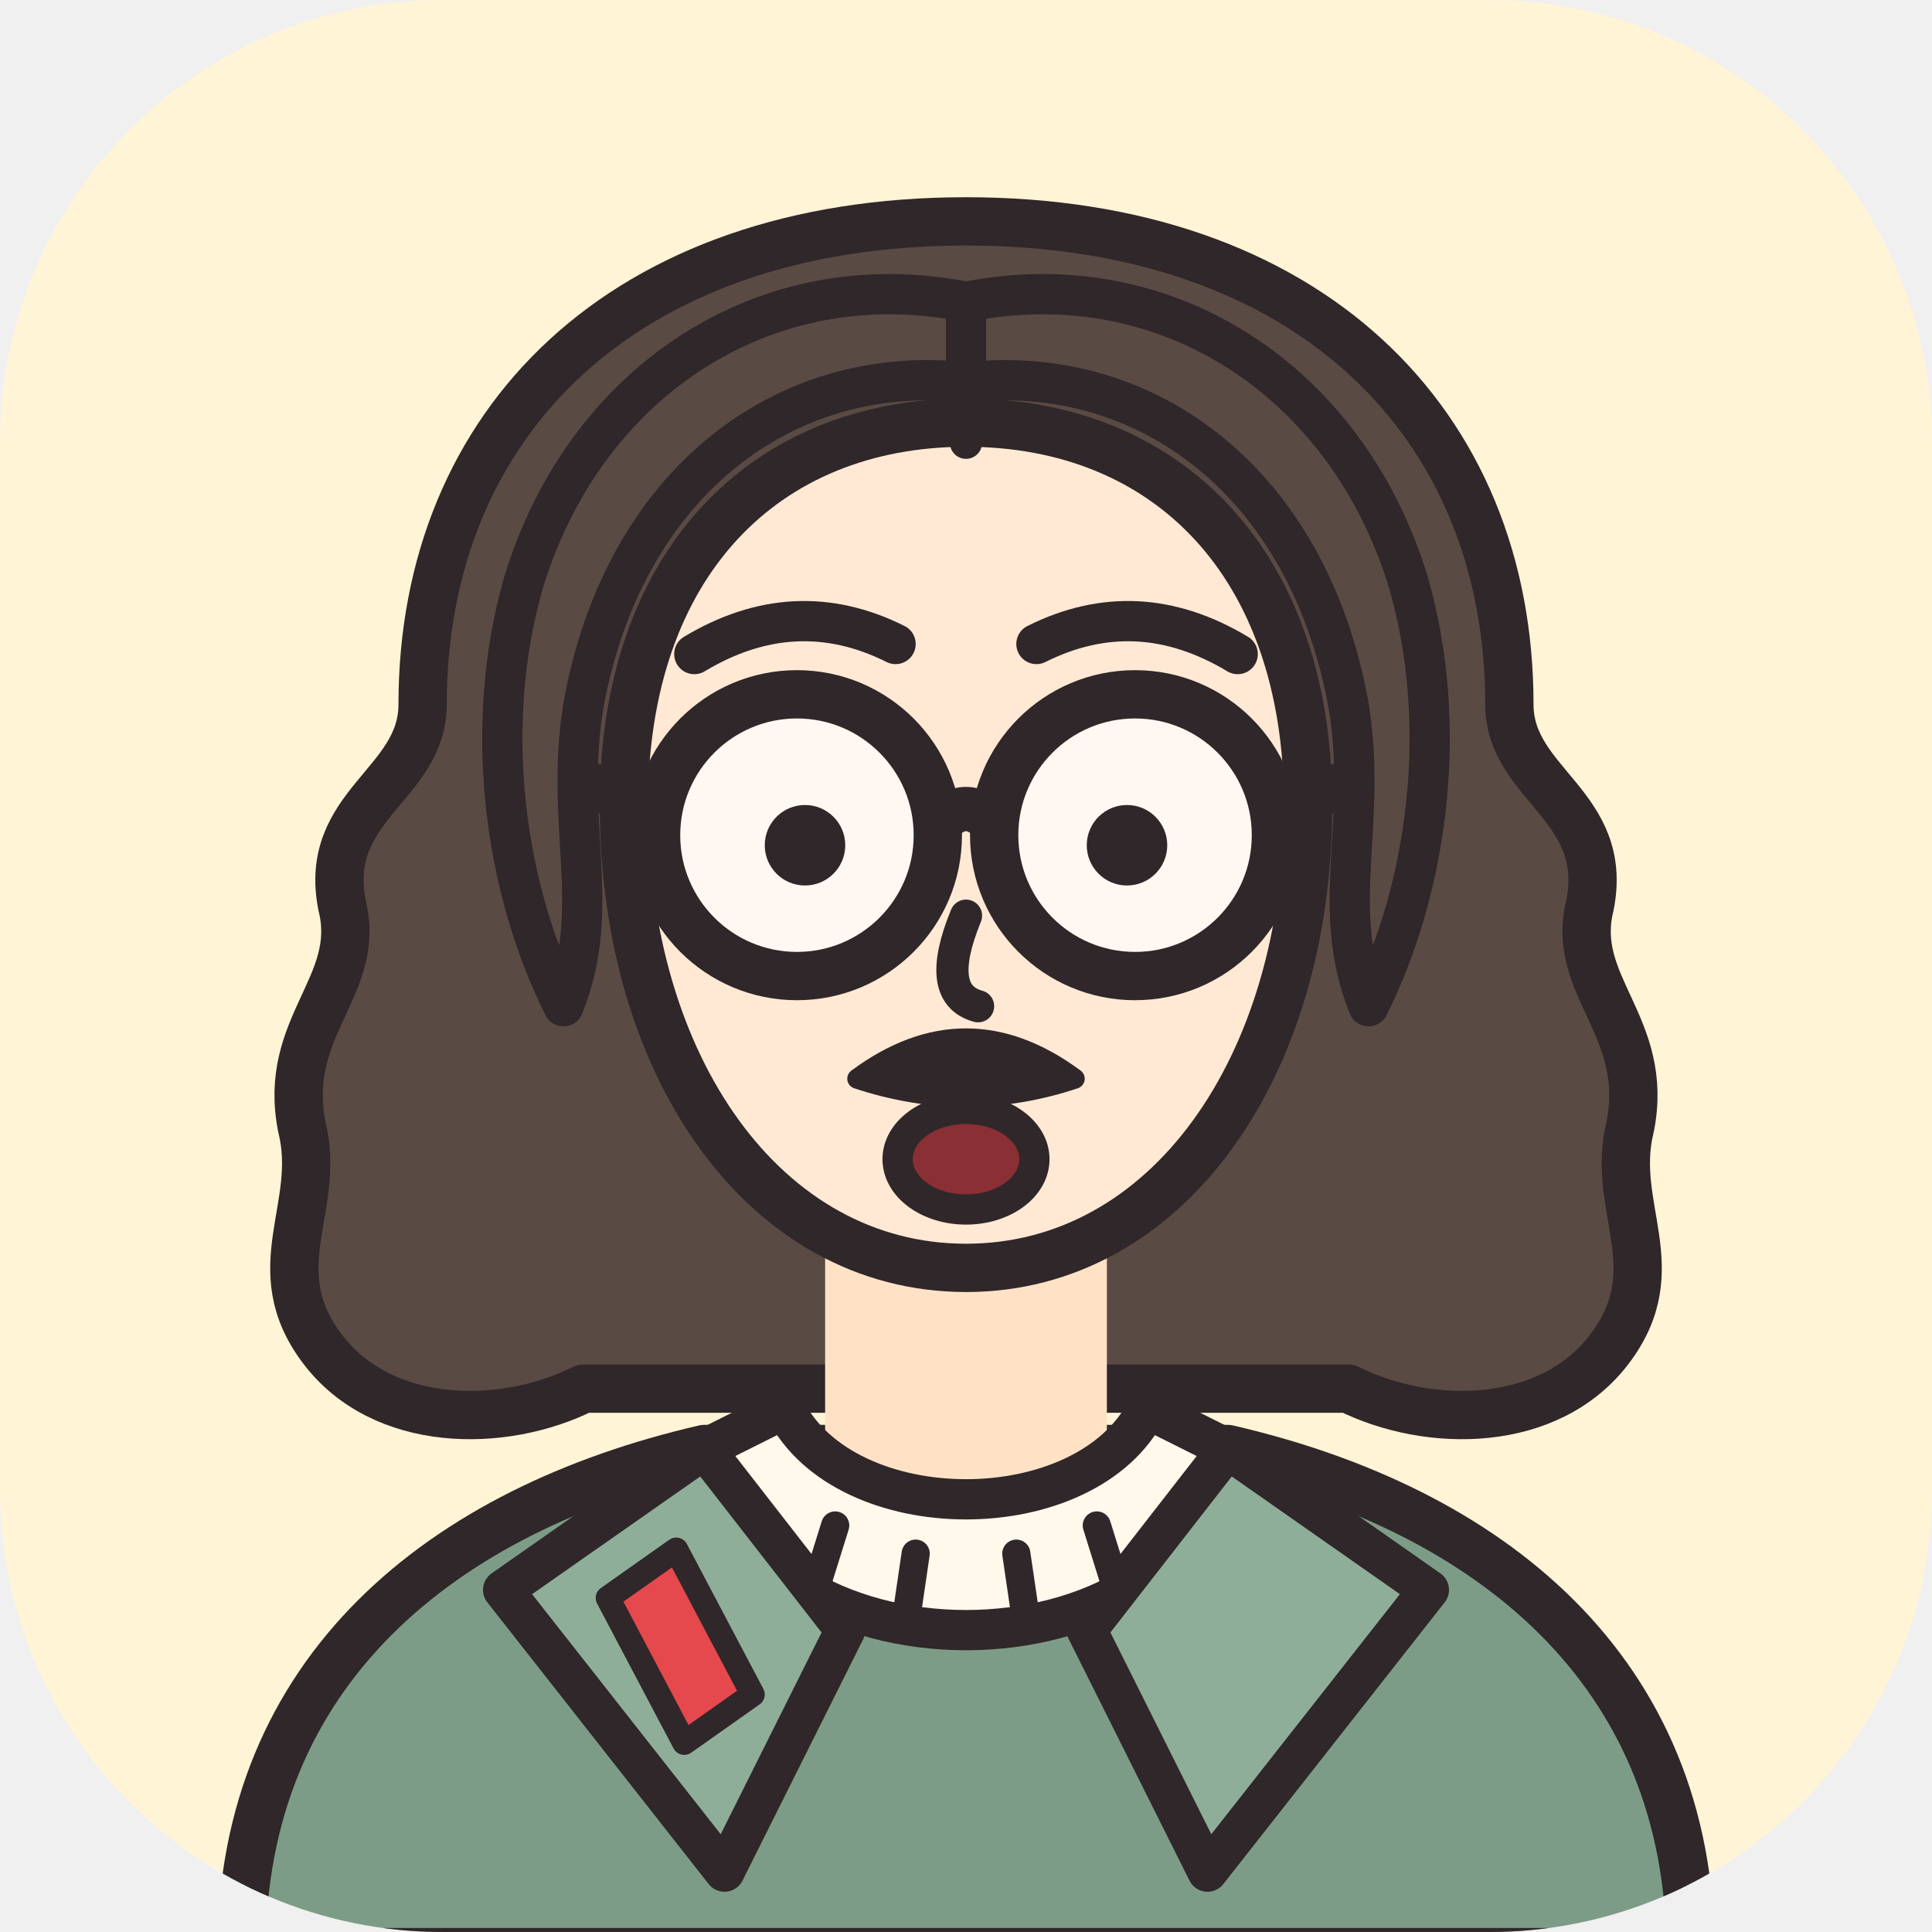
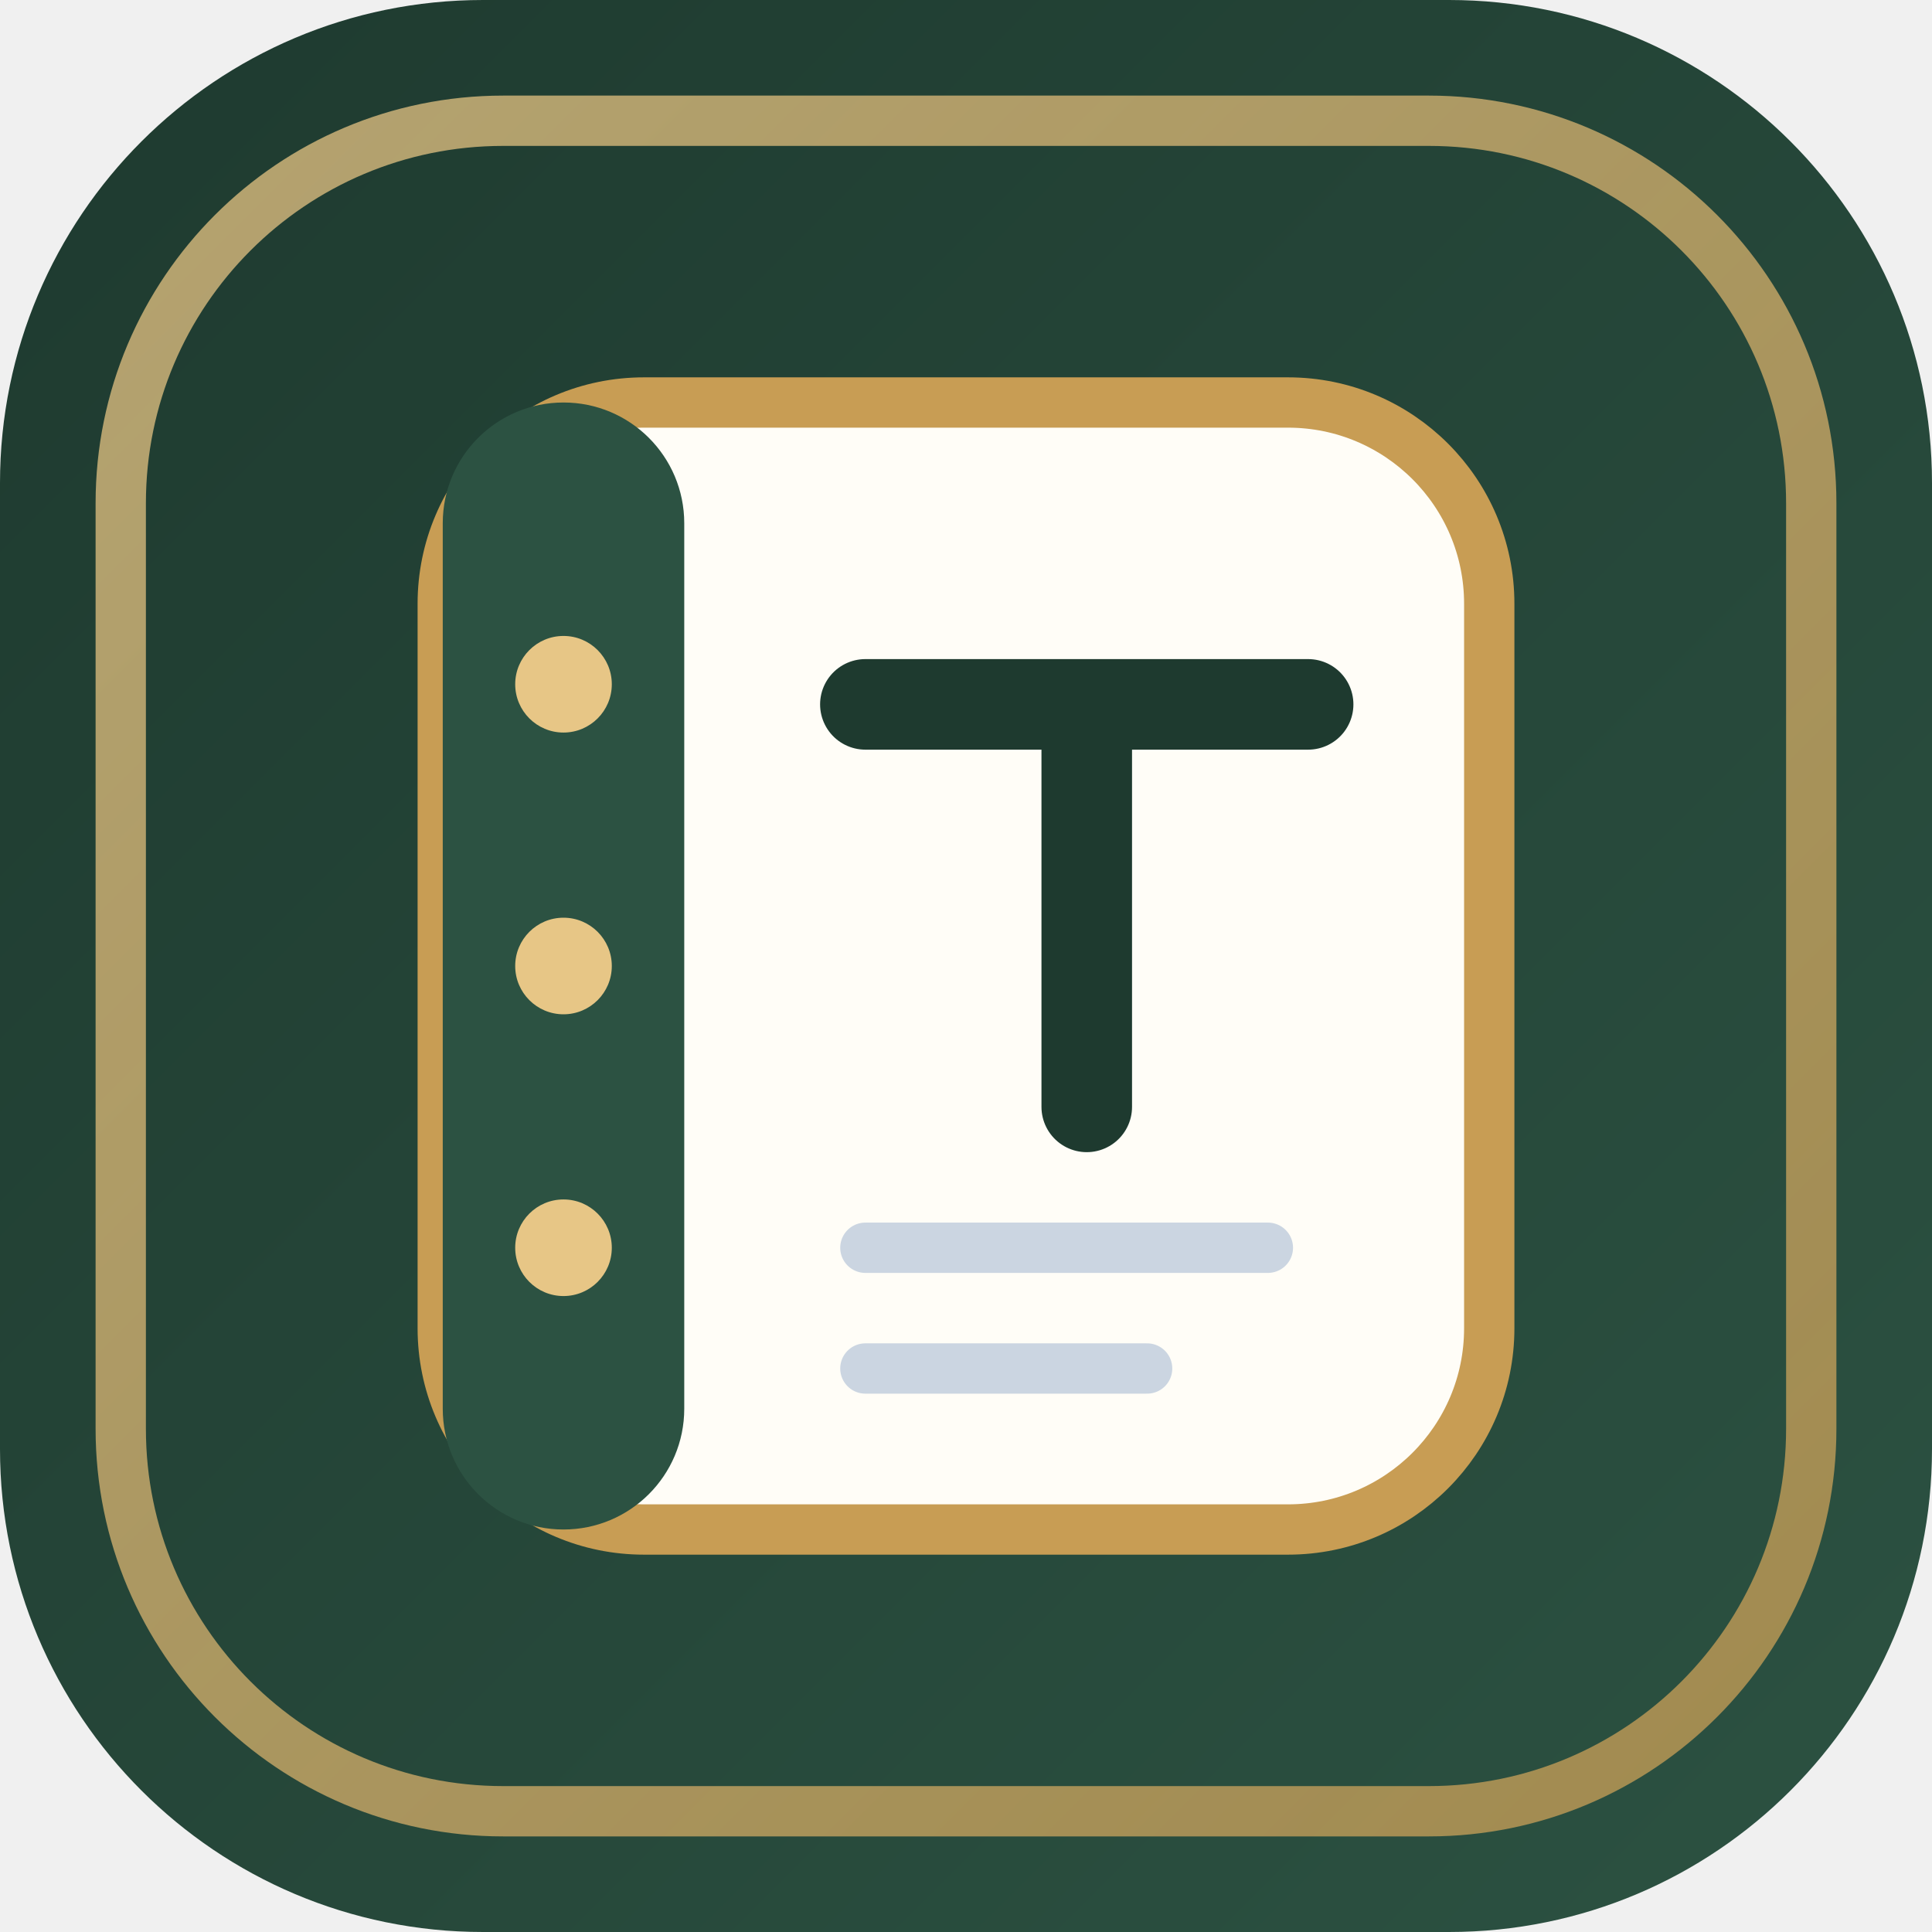
- <svg xmlns="http://www.w3.org/2000/svg" viewBox="0 0 96 96" role="img" aria-label="선생님 캐릭터 아이콘">
+ <svg xmlns="http://www.w3.org/2000/svg" viewBox="0 0 96 96" role="img" aria-label="T-ong 교무수첩 아이콘">
  <defs>
-     <clipPath id="teacherIconFrame">
-       <rect width="96" height="96" rx="22" />
-     </clipPath>
+     <linearGradient id="tongBgGrad" x1="0%" y1="0%" x2="100%" y2="100%">
+       <stop offset="0%" stop-color="#1e3a2f" />
+       <stop offset="100%" stop-color="#2c5242" />
+     </linearGradient>
+     <linearGradient id="tongGoldGrad" x1="0%" y1="0%" x2="100%" y2="100%">
+       <stop offset="0%" stop-color="#e7c686" />
+       <stop offset="100%" stop-color="#c89d54" />
+     </linearGradient>
  </defs>
-   <g clip-path="url(#teacherIconFrame)">
-     <rect width="96" height="96" fill="#fff4d6" />
-     <path d="M48 11 C31 11 21 21 21 35 C21 39 16 40 17 45 C18 49 14 51 15 56 C16 60 13 63 16 67 C19 71 25 71 29 69 L67 69 C71 71 77 71 80 67 C83 63 80 60 81 56 C82 51 78 49 79 45 C80 40 75 39 75 35 C75 21 65 11 48 11 Z" fill="#5a4a44" stroke="#2f2729" stroke-width="2.4" stroke-linejoin="round" />
-     <path d="M12 97 C12 83 22 75 35 72 L61 72 C74 75 84 83 84 97 Z" fill="#7d9c88" stroke="#2f2729" stroke-width="2.4" stroke-linejoin="round" />
-     <path d="M41 60 L41 74 L55 74 L55 60 Z" fill="#ffe2c6" />
-     <path d="M35 72 C37 84 59 84 61 72 L57 70 C54 76 42 76 39 70 Z" fill="#fff9ec" stroke="#2f2729" stroke-width="2" stroke-linejoin="round" />
-     <path d="M41.5 75.8 L40.5 79 M45.5 77.2 L45 80.6 M50.5 77.2 L51 80.6 M54.5 75.8 L55.5 79" stroke="#2f2729" stroke-width="1.4" stroke-linecap="round" fill="none" />
-     <path d="M35 72 L25 79 L36 93 L42 81 Z" fill="#8fae9a" stroke="#2f2729" stroke-width="2" stroke-linejoin="round" />
-     <path d="M61 72 L71 79 L60 93 L54 81 Z" fill="#8fae9a" stroke="#2f2729" stroke-width="2" stroke-linejoin="round" />
-     <path d="M30.2 79.4 L33.6 77 L37.4 84.2 L34 86.6 Z" fill="#e5484d" stroke="#2f2729" stroke-width="1.2" stroke-linejoin="round" />
-     <path d="M31 40 C31 28 38 21 48 21 C58 21 65 28 65 40 C65 53 58 63 48 63 C38 63 31 53 31 40 Z" fill="#ffe9d4" stroke="#2f2729" stroke-width="2.4" stroke-linejoin="round" />
-     <path d="M48 19 C39 18 31 24 29 35 C28 41 30 45 28 50 C25 44 24 36 26 29 C29 19 38 13 48 15 Z" fill="#5a4a44" stroke="#2f2729" stroke-width="2" stroke-linejoin="round" />
-     <path d="M48 19 C57 18 65 24 67 35 C68 41 66 45 68 50 C71 44 72 36 70 29 C67 19 58 13 48 15 Z" fill="#5a4a44" stroke="#2f2729" stroke-width="2" stroke-linejoin="round" />
-     <path d="M48 15.5 L48 22" stroke="#2f2729" stroke-width="1.6" stroke-linecap="round" />
-     <path d="M34.5 32.5 Q39.5 29.5 44.5 32" stroke="#2f2729" stroke-width="2" stroke-linecap="round" fill="none" />
-     <path d="M51.5 32 Q56.5 29.5 61.5 32.5" stroke="#2f2729" stroke-width="2" stroke-linecap="round" fill="none" />
-     <circle cx="39.6" cy="41.5" r="7" fill="#ffffff" fill-opacity=".7" stroke="#2f2729" stroke-width="2.4" />
-     <circle cx="56.4" cy="41.5" r="7" fill="#ffffff" fill-opacity=".7" stroke="#2f2729" stroke-width="2.4" />
-     <path d="M46.6 41 Q48 39.4 49.4 41" stroke="#2f2729" stroke-width="2.2" stroke-linecap="round" fill="none" />
-     <path d="M32.6 40.6 L29.4 39 M63.4 40.6 L66.6 39" stroke="#2f2729" stroke-width="2.2" stroke-linecap="round" />
-     <circle cx="40" cy="42" r="2" fill="#2f2729" />
-     <circle cx="56" cy="42" r="2" fill="#2f2729" />
-     <path d="M48 45.5 Q46.4 49.4 48.6 50" stroke="#2f2729" stroke-width="1.6" stroke-linecap="round" fill="none" />
-     <path d="M42.6 53.6 Q48 49.6 53.4 53.6 Q48 55.4 42.6 53.6 Z" fill="#2f2729" stroke="#2f2729" stroke-width="1" stroke-linejoin="round" />
-     <ellipse cx="48" cy="57.6" rx="3.4" ry="2.5" fill="#8a2f33" stroke="#2f2729" stroke-width="1.5" />
-   </g>
+   <rect width="96" height="96" rx="24" fill="url(#tongBgGrad)" />
+   <rect x="6" y="6" width="84" height="84" rx="19" fill="none" stroke="url(#tongGoldGrad)" stroke-width="2.5" stroke-opacity="0.75" />
+   <rect x="22" y="20" width="52" height="56" rx="10" fill="#fffdf7" stroke="#c89d54" stroke-width="2.5" />
+   <rect x="22" y="20" width="12" height="56" rx="6" fill="#2c5242" />
+   <circle cx="28" cy="34" r="2.4" fill="#e7c686" />
+   <circle cx="28" cy="48" r="2.4" fill="#e7c686" />
+   <circle cx="28" cy="62" r="2.4" fill="#e7c686" />
+   <path d="M43 35 H65 M54 35 V55" stroke="#1e3a2f" stroke-width="4.5" stroke-linecap="round" />
+   <path d="M43 62 H63" stroke="#cbd5e1" stroke-width="2.5" stroke-linecap="round" />
+   <path d="M43 68 H57" stroke="#cbd5e1" stroke-width="2.5" stroke-linecap="round" />
</svg>
